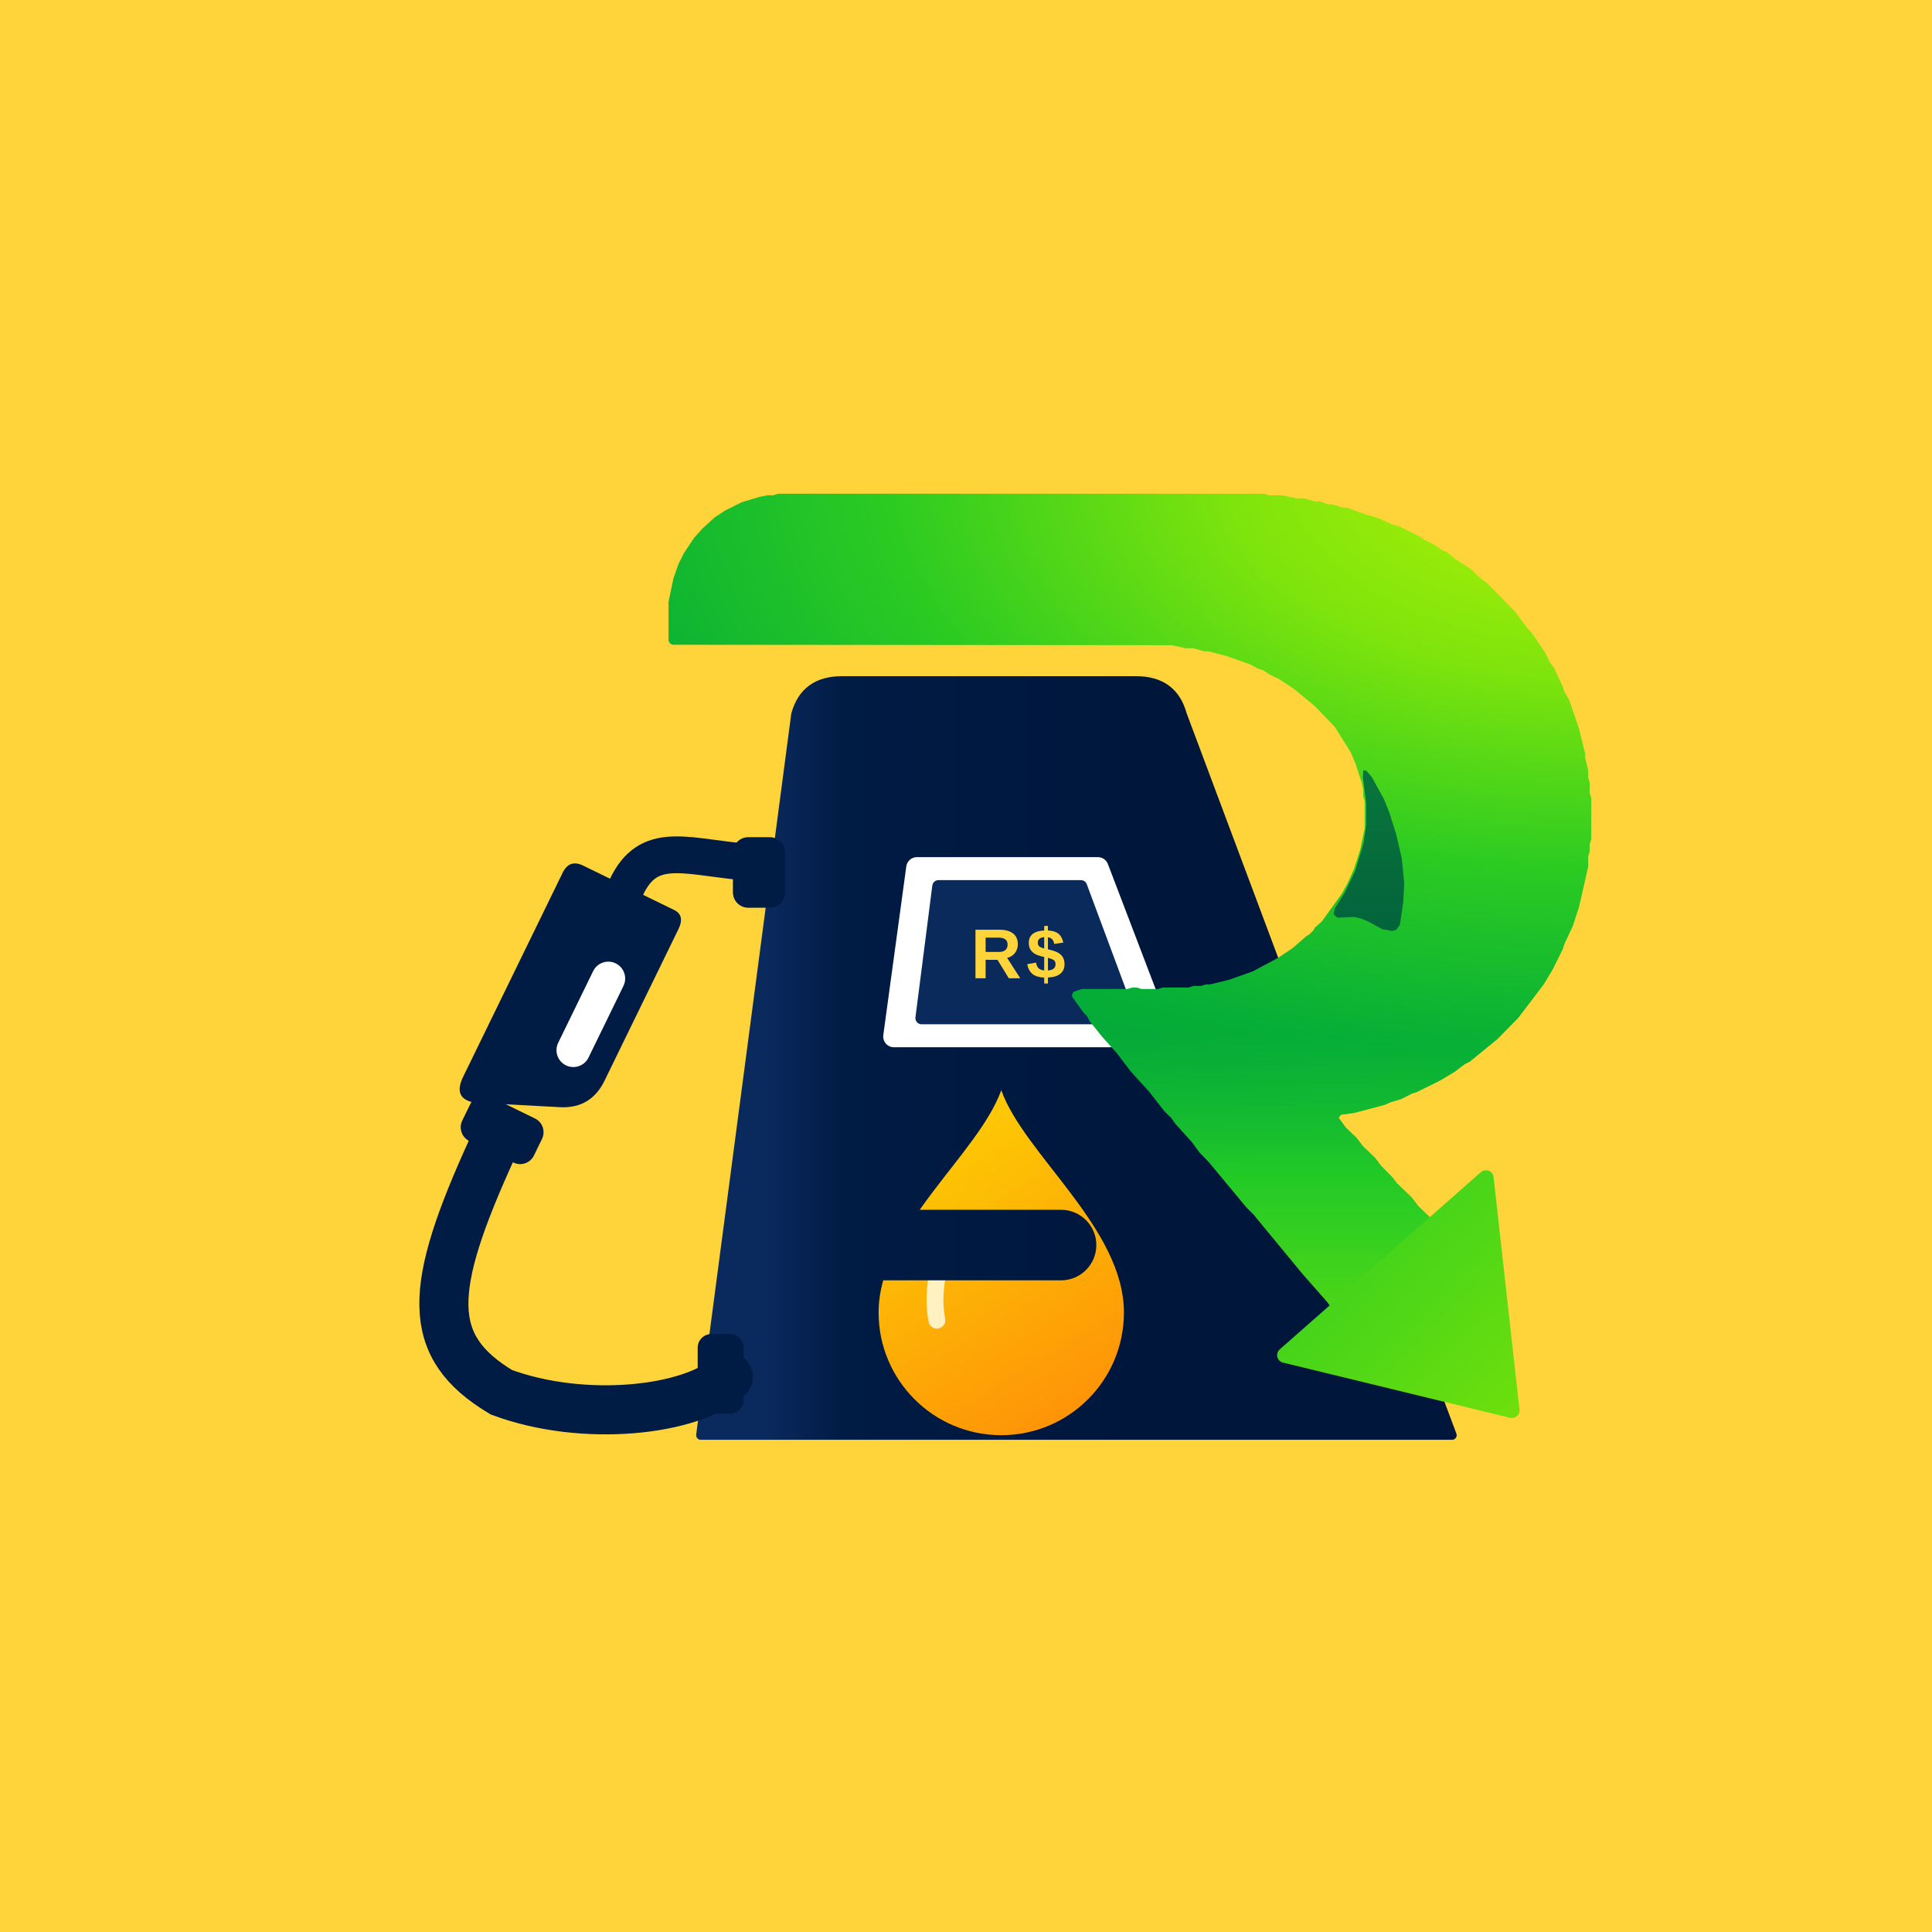
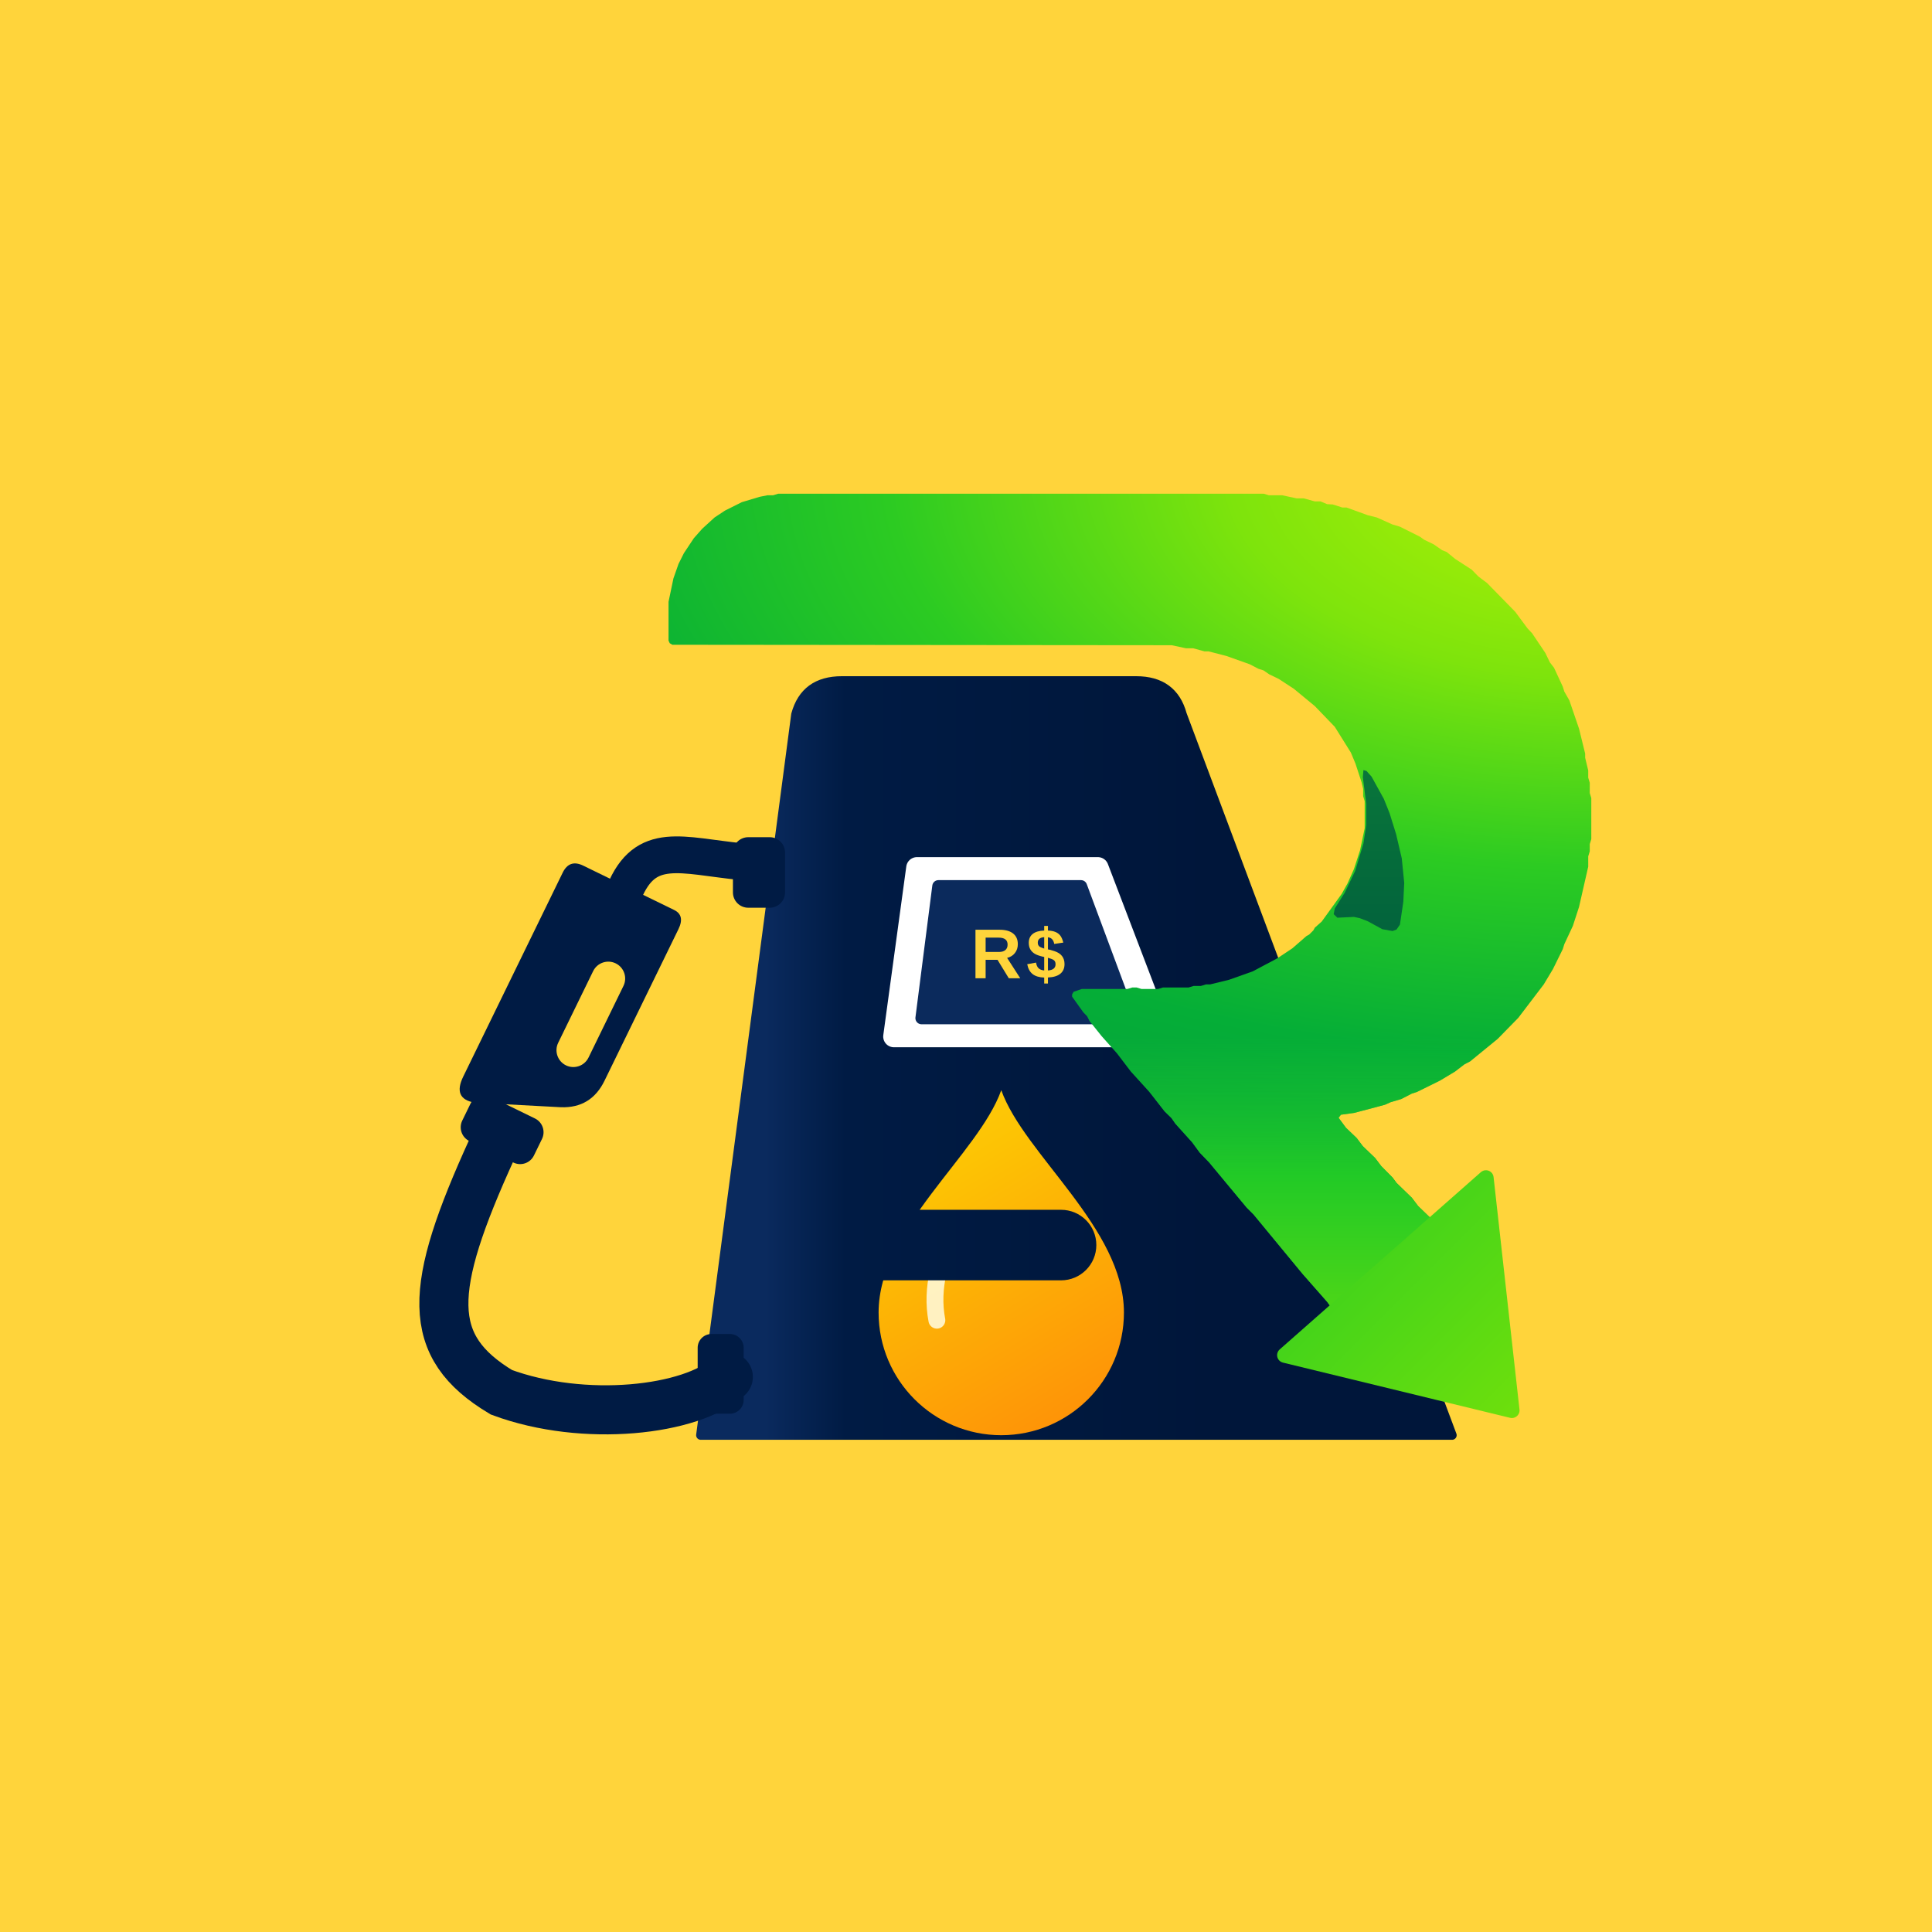
<svg xmlns="http://www.w3.org/2000/svg" viewBox="-47 -136 1260 1260">
  <defs>
    <linearGradient id="gGota" x1="500" y1="520" x2="690" y2="780" gradientUnits="userSpaceOnUse">
      <stop offset="0" stop-color="#FFE11A" />
      <stop offset=".45" stop-color="#FDC304" />
      <stop offset="1" stop-color="#FE8A08" />
    </linearGradient>
    <radialGradient id="gR" cx="1000" cy="170" r="620" gradientUnits="userSpaceOnUse" gradientTransform="translate(1000 170) scale(1.8 1) translate(-1000 -170)">
      <stop offset="0" stop-color="#B8F404" />
      <stop offset=".22" stop-color="#7EE40C" />
      <stop offset=".42" stop-color="#2CCB22" />
      <stop offset=".62" stop-color="#05AE37" />
      <stop offset="1" stop-color="#028C46" />
    </radialGradient>
    <linearGradient id="gPerna" x1="0" y1="540" x2="0" y2="800" gradientUnits="userSpaceOnUse">
      <stop offset="0" stop-color="#1DC92B" stop-opacity="0" />
      <stop offset=".35" stop-color="#22CA26" />
      <stop offset="1" stop-color="#74E10A" />
    </linearGradient>
    <linearGradient id="gSombra" x1="0" y1="340" x2="0" y2="480" gradientUnits="userSpaceOnUse">
      <stop offset="0" stop-color="#0A7A3A" />
      <stop offset="1" stop-color="#02623C" />
    </linearGradient>
    <linearGradient id="gTela" x1="0" y1="352" x2="0" y2="462" gradientUnits="userSpaceOnUse">
      <stop offset="0" stop-color="#FFFFFF" />
      <stop offset="1" stop-color="#E4ECF5" />
    </linearGradient>
    <linearGradient id="gCorpo" x1="452" y1="0" x2="744" y2="0" gradientUnits="userSpaceOnUse">
      <stop offset="0" stop-color="#0A2A5E" />
      <stop offset=".18" stop-color="#001B44" />
      <stop offset="1" stop-color="#00163A" />
    </linearGradient>
    <clipPath id="cR">
      <path d="M411.0 208.8 L405.5 215.0 L399.0 224.8 L395.5 231.8 L392.2 241.2 L389.0 256.5 L389.0 281.8 L389.8 283.5 L391.5 284.5 L717.2 284.8 L726.5 286.8 L731.2 286.8 L738.5 288.8 L741.2 288.8 L752.8 291.8 L768.0 297.2 L773.8 300.2 L777.0 301.2 L780.8 303.8 L787.0 306.8 L796.8 313.2 L810.5 324.5 L823.5 338.0 L834.0 354.8 L837.0 362.0 L841.0 374.2 L842.0 378.5 L842.0 383.2 L843.0 386.5 L843.0 404.2 L840.0 418.5 L836.0 430.8 L831.8 440.2 L828.0 447.0 L815.0 465.0 L810.5 469.0 L809.5 470.8 L806.8 473.5 L805.0 474.5 L795.8 482.5 L786.0 489.0 L770.0 497.5 L754.5 503.0 L742.2 506.0 L739.5 506.0 L736.2 507.0 L731.5 507.0 L728.2 508.0 L711.5 508.0 L708.2 509.0 L697.5 509.0 L694.2 508.0 L691.5 508.0 L688.2 509.0 L658.5 509.0 L653.2 510.8 L652.2 512.5 L652.2 514.0 L659.5 524.2 L662.0 526.8 L663.5 529.8 L671.5 539.8 L681.5 551.0 L690.5 562.8 L702.5 576.0 L712.5 588.8 L717.0 593.2 L719.5 596.8 L730.5 609.0 L735.5 615.8 L741.5 622.0 L766.0 651.5 L770.5 656.0 L802.5 694.8 L818.5 713.0 L823.5 719.8 L829.5 726.0 L834.5 732.8 L849.5 750.0 L870.5 775.8 L875.5 781.0 L885.5 793.8 L891.2 800.0 L892.8 800.8 L1011.8 800.8 L1013.2 799.8 L1013.0 797.2 L1010.8 794.2 L1002.8 786.5 L998.8 781.2 L991.8 774.5 L987.8 769.2 L981.8 763.5 L977.8 758.2 L970.8 751.5 L966.8 746.2 L953.8 732.5 L951.2 729.0 L938.8 716.5 L926.8 702.2 L914.8 690.5 L910.8 685.2 L903.8 678.5 L899.8 673.2 L890.8 664.5 L886.8 659.2 L877.8 650.5 L873.8 645.2 L863.8 635.5 L861.2 632.0 L853.8 624.5 L849.8 619.2 L841.8 611.5 L837.8 606.2 L830.8 599.5 L826.0 593.0 L827.5 591.0 L836.2 589.8 L856.2 584.5 L860.0 582.8 L866.8 580.8 L873.8 577.2 L877.0 576.2 L892.0 568.8 L902.0 562.8 L908.0 558.2 L911.8 556.2 L929.8 541.5 L943.2 527.8 L959.8 506.0 L965.8 496.0 L972.2 483.0 L973.2 479.8 L978.8 467.8 L982.8 455.5 L988.8 429.2 L988.8 422.5 L989.8 419.2 L989.8 414.5 L990.8 411.2 L990.8 384.5 L989.8 381.2 L989.8 374.5 L988.8 371.2 L988.8 366.5 L986.8 358.2 L986.8 355.5 L982.8 339.2 L976.5 320.8 L973.2 315.0 L972.2 311.8 L966.5 299.5 L963.8 296.0 L960.8 289.8 L952.2 277.0 L949.2 273.8 L941.2 263.0 L922.8 244.2 L917.2 240.0 L912.8 235.5 L902.0 228.5 L896.5 224.0 L893.5 222.8 L888.0 219.0 L881.8 216.0 L879.0 214.0 L866.0 207.5 L861.0 206.0 L851.0 201.5 L845.0 200.0 L831.2 195.0 L828.5 195.0 L822.2 193.0 L818.5 192.8 L814.2 191.0 L810.5 191.0 L803.2 189.0 L798.5 189.0 L789.2 187.0 L780.5 187.0 L777.2 186.0 L460.5 186.0 L457.2 187.0 L453.5 187.0 L448.5 188.0 L436.8 191.5 L425.8 197.0 L419.0 201.5Z" fill-rule="evenodd" />
    </clipPath>
    <linearGradient id="gCorpoNeg" x1="452" y1="0" x2="744" y2="0" gradientUnits="userSpaceOnUse">
      <stop offset="0" stop-color="#FFFFFF" />
      <stop offset="1" stop-color="#DCE5F0" />
    </linearGradient>
    <linearGradient id="gSeta" x1="760" y1="600" x2="960" y2="800" gradientUnits="userSpaceOnUse">
      <stop offset="0" stop-color="#22CA26" />
      <stop offset="1" stop-color="#74E10A" />
    </linearGradient>
    <linearGradient id="gGotaA" x1="500" y1="470" x2="700" y2="800" gradientUnits="userSpaceOnUse">
      <stop offset="0" stop-color="#FFE11A" />
      <stop offset=".45" stop-color="#FDC304" />
      <stop offset="1" stop-color="#FE8A08" />
    </linearGradient>
  </defs>
  <rect x="-2000" y="-2000" width="6000" height="6000" fill="#FFD43B" />
  <mask id="mSeta" maskUnits="userSpaceOnUse" x="-2000" y="-2000" width="6000" height="6000">
    <rect x="-2000" y="-2000" width="6000" height="6000" fill="#fff" />
    <path d="M1153.9 423.0 L553.9 951.0 L949.9 1401.0 L1549.9 873.0 Z" fill="#000" />
  </mask>
  <path d="M410 800 L472 330 Q478 308 502 308 H694 Q718 308 724 330 L900 800 Z" fill="url(#gCorpo)" stroke="url(#gCorpo)" stroke-width="6" stroke-linejoin="round" />
  <rect x="431" y="410" width="34" height="46" rx="10" fill="#001B44" />
  <path d="M360 446 C 374 412, 397 422, 437 426" fill="none" stroke="#001B44" stroke-width="24" stroke-linecap="round" />
  <g transform="translate(355 448) rotate(116)" fill="#001B44">
    <path d="M-8 -38 Q-8 -46 2 -46 H112 Q132 -46 140 -28 L162 24 Q166 38 150 38 H2 Q-8 38 -8 28 Z" />
    <rect x="154" y="-26" width="32" height="52" rx="10" />
-     <rect x="40" y="-30" width="74" height="22" rx="11" fill="#FFFFFF" />
+     <rect x="40" y="-30" width="74" height="22" rx="11" fill="#FFD43B" />
  </g>
  <path d="M274 613 C 232 705, 230 742, 280 772 C 334 792, 404 784, 428 762" fill="none" stroke="#001B44" stroke-width="32" stroke-linecap="round" />
  <rect x="408" y="734" width="30" height="52" rx="9" fill="#001B44" />
  <path d="M551 430 L669 430 L711 540 L536 540 Z" fill="#FFFFFF" stroke="#FFFFFF" stroke-width="14" stroke-linejoin="round" />
  <path d="M565 442 L658 442 L690 528 L554 528 Z" fill="#0B2A5C" stroke="#0B2A5C" stroke-width="8" stroke-linejoin="round" />
  <text x="617" y="502" text-anchor="middle" font-family="Arial Black, Arial, sans-serif" font-weight="900" font-size="46" letter-spacing="3" fill="#FFD43B">R$</text>
  <g mask="url(#mSeta)">
    <g>
      <path d="M411.0 208.8 L405.5 215.0 L399.0 224.8 L395.5 231.8 L392.2 241.2 L389.0 256.5 L389.0 281.8 L389.8 283.5 L391.5 284.5 L717.2 284.8 L726.5 286.8 L731.2 286.8 L738.5 288.8 L741.2 288.8 L752.8 291.8 L768.0 297.2 L773.8 300.2 L777.0 301.2 L780.8 303.8 L787.0 306.8 L796.8 313.2 L810.5 324.5 L823.5 338.0 L834.0 354.8 L837.0 362.0 L841.0 374.2 L842.0 378.5 L842.0 383.2 L843.0 386.5 L843.0 404.2 L840.0 418.5 L836.0 430.8 L831.8 440.2 L828.0 447.0 L815.0 465.0 L810.5 469.0 L809.5 470.8 L806.8 473.5 L805.0 474.5 L795.8 482.5 L786.0 489.0 L770.0 497.5 L754.5 503.0 L742.2 506.0 L739.5 506.0 L736.2 507.0 L731.5 507.0 L728.2 508.0 L711.5 508.0 L708.2 509.0 L697.5 509.0 L694.2 508.0 L691.5 508.0 L688.2 509.0 L658.5 509.0 L653.2 510.8 L652.2 512.5 L652.2 514.0 L659.5 524.2 L662.0 526.8 L663.5 529.8 L671.5 539.8 L681.5 551.0 L690.5 562.8 L702.5 576.0 L712.5 588.8 L717.0 593.2 L719.5 596.8 L730.5 609.0 L735.5 615.8 L741.5 622.0 L766.0 651.5 L770.5 656.0 L802.5 694.8 L818.5 713.0 L823.5 719.8 L829.5 726.0 L834.5 732.8 L849.5 750.0 L870.5 775.8 L875.5 781.0 L885.5 793.8 L891.2 800.0 L892.8 800.8 L1011.8 800.8 L1013.2 799.8 L1013.0 797.2 L1010.8 794.2 L1002.8 786.5 L998.8 781.2 L991.8 774.5 L987.8 769.2 L981.8 763.5 L977.8 758.2 L970.8 751.5 L966.8 746.2 L953.8 732.5 L951.2 729.0 L938.8 716.5 L926.8 702.2 L914.8 690.5 L910.8 685.2 L903.8 678.5 L899.8 673.2 L890.8 664.5 L886.8 659.2 L877.8 650.5 L873.8 645.2 L863.8 635.5 L861.2 632.0 L853.8 624.5 L849.8 619.2 L841.8 611.5 L837.8 606.2 L830.8 599.5 L826.0 593.0 L827.5 591.0 L836.2 589.8 L856.2 584.5 L860.0 582.8 L866.8 580.8 L873.8 577.2 L877.0 576.2 L892.0 568.8 L902.0 562.8 L908.0 558.2 L911.8 556.2 L929.8 541.5 L943.2 527.8 L959.8 506.0 L965.8 496.0 L972.2 483.0 L973.2 479.8 L978.8 467.8 L982.8 455.5 L988.8 429.2 L988.8 422.5 L989.8 419.2 L989.8 414.5 L990.8 411.2 L990.8 384.5 L989.8 381.2 L989.8 374.5 L988.8 371.2 L988.8 366.5 L986.8 358.2 L986.8 355.5 L982.8 339.2 L976.5 320.8 L973.2 315.0 L972.2 311.8 L966.5 299.5 L963.8 296.0 L960.8 289.8 L952.2 277.0 L949.2 273.8 L941.2 263.0 L922.8 244.2 L917.2 240.0 L912.8 235.5 L902.0 228.5 L896.5 224.0 L893.5 222.8 L888.0 219.0 L881.8 216.0 L879.0 214.0 L866.0 207.5 L861.0 206.0 L851.0 201.5 L845.0 200.0 L831.2 195.0 L828.5 195.0 L822.2 193.0 L818.5 192.8 L814.2 191.0 L810.5 191.0 L803.2 189.0 L798.5 189.0 L789.2 187.0 L780.5 187.0 L777.2 186.0 L460.5 186.0 L457.2 187.0 L453.5 187.0 L448.5 188.0 L436.8 191.5 L425.8 197.0 L419.0 201.5Z" fill="url(#gR)" fill-rule="evenodd" />
      <rect x="640" y="530" width="420" height="290" fill="url(#gPerna)" clip-path="url(#cR)" />
      <path d="M842.2 366.2 L841.8 370.8 L844.0 388.2 L844.0 402.0 L842.2 414.0 L836.8 432.0 L830.0 446.2 L823.5 456.5 L822.8 460.2 L825.2 462.5 L836.0 462.0 L839.8 462.8 L845.0 464.8 L854.5 470.0 L861.2 471.2 L863.8 470.2 L866.0 467.0 L868.2 452.2 L868.8 439.8 L867.2 423.8 L863.5 408.0 L859.2 394.2 L855.5 385.0 L847.5 370.5 L844.2 366.8Z" fill="url(#gSombra)" />
    </g>
  </g>
  <path d="M922.1 632.2 L939.0 783.8 L790.9 747.8 Z" fill="url(#gSeta)" stroke="url(#gSeta)" stroke-width="10" stroke-linejoin="round" />
  <path d="M606 575 C621 617 686 665 686 720 A80 80 0 0 1 526 720 C526 665 591 617 606 575 Z" fill="url(#gGotaA)" />
  <path d="M577 662 C566 683 560 704 564 725" fill="none" stroke="#FFF8D6" stroke-width="11" stroke-linecap="round" opacity=".9" />
  <rect x="440" y="653" width="228" height="46" rx="23" fill="url(#gCorpo)" />
</svg>
